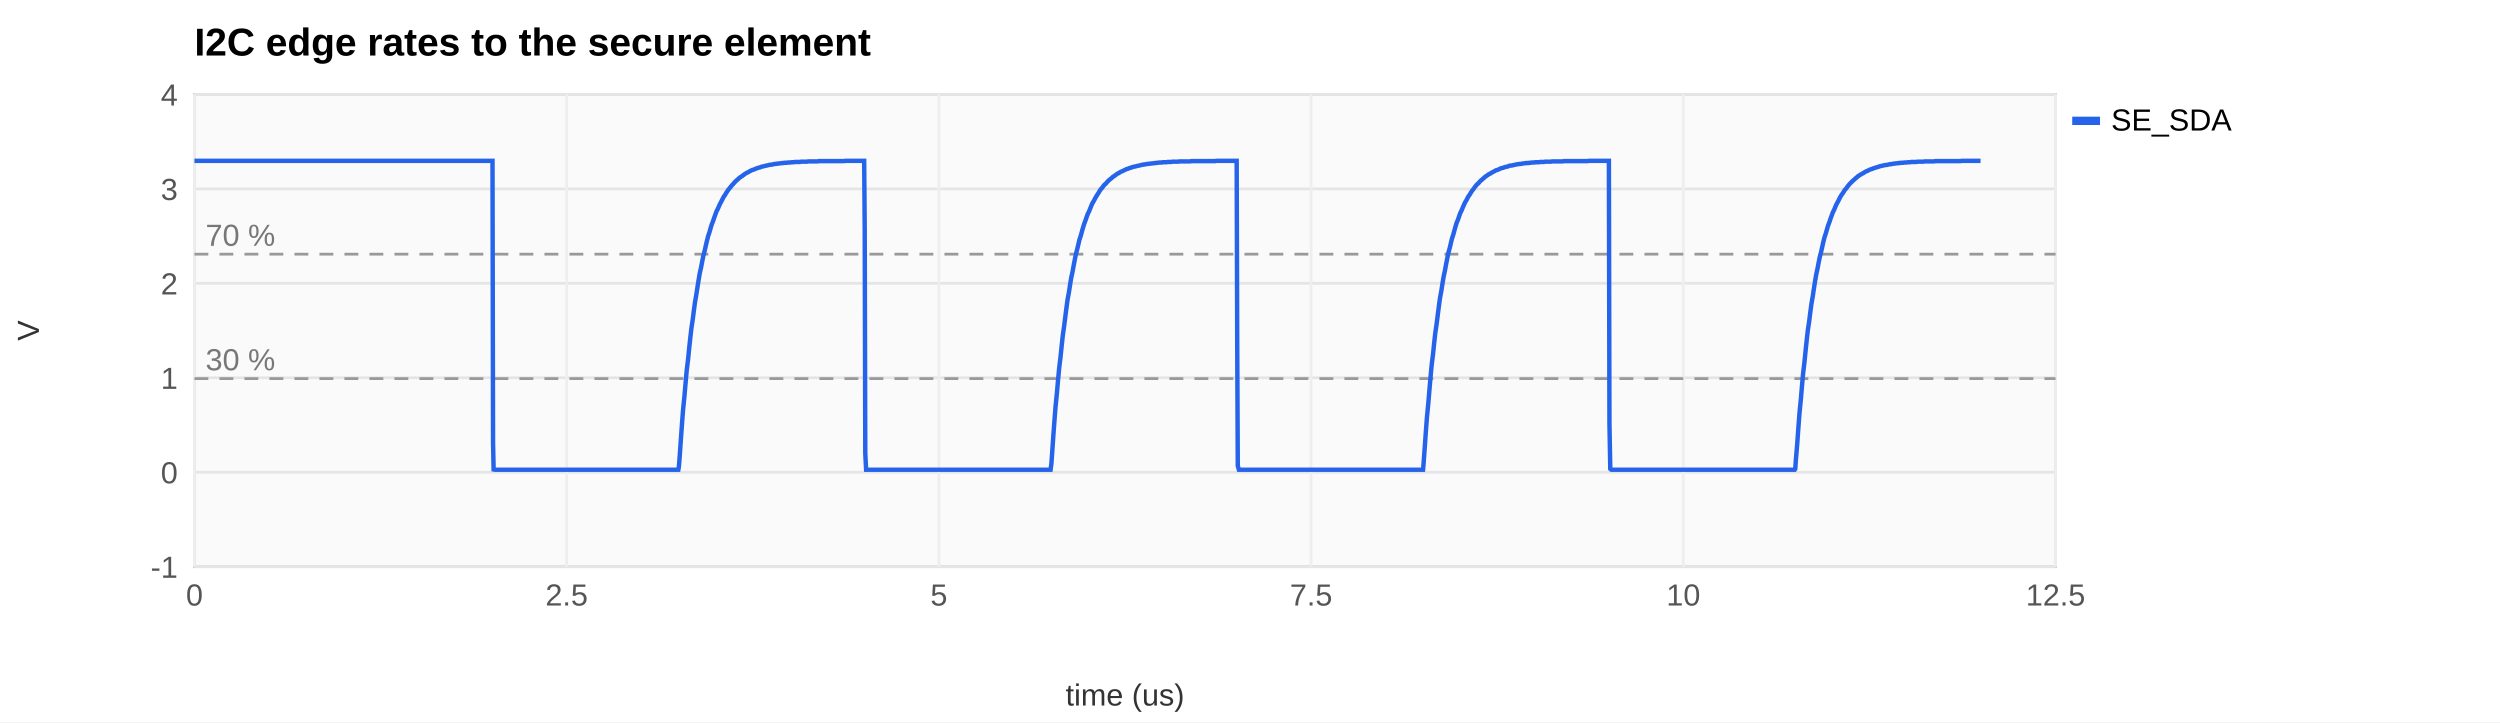
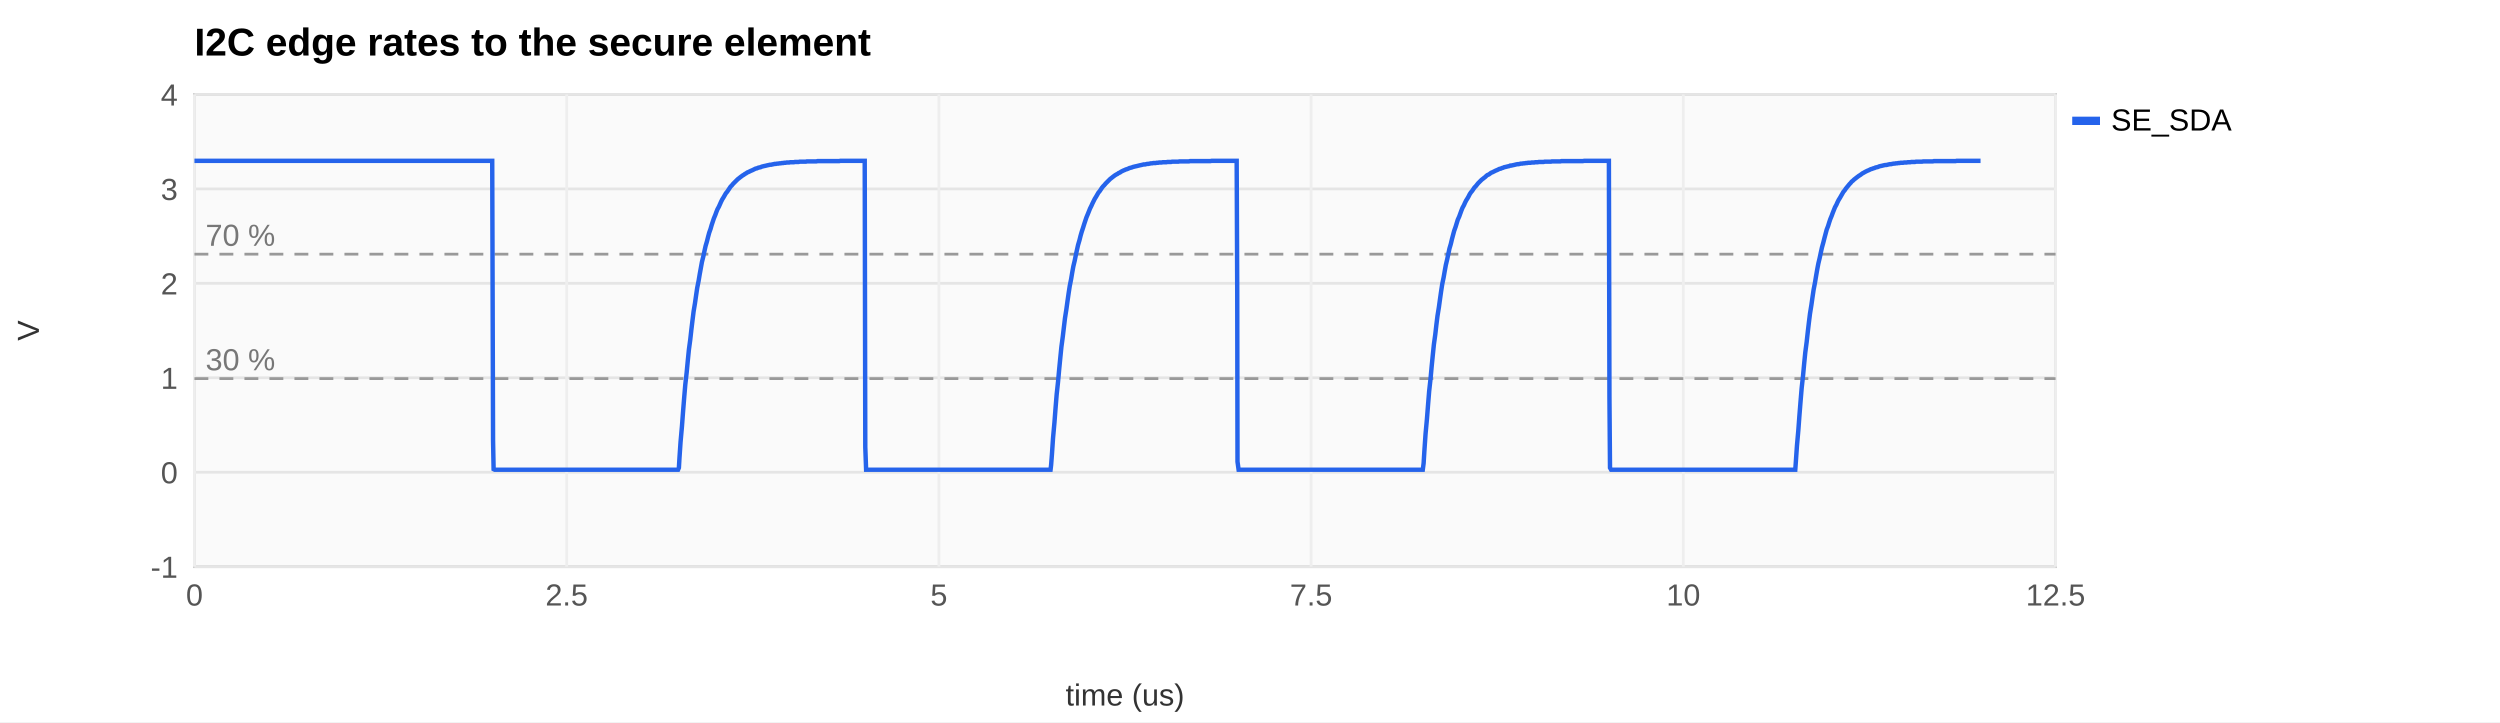
<svg xmlns="http://www.w3.org/2000/svg" width="900" height="260" font-family="Segoe UI,Arial,sans-serif" font-size="11">
  <rect width="100%" height="100%" fill="white" />
  <text x="70" y="20" font-size="14" font-weight="600">I2C edge rates to the secure element</text>
  <rect x="70" y="34" width="670" height="170" fill="#fafafa" stroke="#ccc" />
  <line x1="70" x2="740" y1="204.0" y2="204.0" stroke="#e5e5e5" />
  <text x="64" y="208.0" text-anchor="end" fill="#555">-1</text>
  <line x1="70" x2="740" y1="170.0" y2="170.0" stroke="#e5e5e5" />
  <text x="64" y="174.0" text-anchor="end" fill="#555">0</text>
  <line x1="70" x2="740" y1="136.0" y2="136.0" stroke="#e5e5e5" />
  <text x="64" y="140.0" text-anchor="end" fill="#555">1</text>
  <line x1="70" x2="740" y1="102.0" y2="102.0" stroke="#e5e5e5" />
  <text x="64" y="106.0" text-anchor="end" fill="#555">2</text>
  <line x1="70" x2="740" y1="68.0" y2="68.0" stroke="#e5e5e5" />
  <text x="64" y="72.0" text-anchor="end" fill="#555">3</text>
  <line x1="70" x2="740" y1="34.0" y2="34.0" stroke="#e5e5e5" />
  <text x="64" y="38.0" text-anchor="end" fill="#555">4</text>
  <line x1="70.0" x2="70.0" y1="34" y2="204" stroke="#eee" />
  <text x="70.0" y="218" text-anchor="middle" fill="#555">0</text>
  <line x1="204.0" x2="204.0" y1="34" y2="204" stroke="#eee" />
  <text x="204.0" y="218" text-anchor="middle" fill="#555">2.5</text>
  <line x1="338.0" x2="338.0" y1="34" y2="204" stroke="#eee" />
  <text x="338.0" y="218" text-anchor="middle" fill="#555">5</text>
  <line x1="472.0" x2="472.0" y1="34" y2="204" stroke="#eee" />
  <text x="472.0" y="218" text-anchor="middle" fill="#555">7.5</text>
  <line x1="606.0" x2="606.0" y1="34" y2="204" stroke="#eee" />
  <text x="606.0" y="218" text-anchor="middle" fill="#555">10</text>
  <line x1="740.0" x2="740.0" y1="34" y2="204" stroke="#eee" />
  <text x="740.0" y="218" text-anchor="middle" fill="#555">12.5</text>
  <text x="14" y="119.0" transform="rotate(-90 14 119.0)" text-anchor="middle" fill="#333">V</text>
  <line x1="70" x2="740" y1="91.5" y2="91.5" stroke="#999" stroke-dasharray="5,4" />
  <text x="74" y="88.5" fill="#777">70 %</text>
  <line x1="70" x2="740" y1="136.3" y2="136.3" stroke="#999" stroke-dasharray="5,4" />
  <text x="74" y="133.3" fill="#777">30 %</text>
-   <polyline fill="none" stroke="#2563eb" stroke-width="1.6" points="70.0,57.9 70.0,57.9 70.2,57.9 70.6,57.9 71.1,57.9 71.5,57.9 71.9,57.9 72.4,57.9 72.8,57.9 73.2,57.9 73.7,57.9 74.1,57.9 74.5,57.9 74.9,57.9 75.4,57.9 75.8,57.9 76.2,57.9 76.7,57.9 77.1,57.9 77.5,57.9 77.9,57.9 78.4,57.9 78.8,57.9 79.2,57.9 79.7,57.9 80.1,57.9 80.5,57.9 80.9,57.9 81.4,57.9 81.8,57.9 82.2,57.9 82.7,57.9 83.1,57.9 83.5,57.9 83.9,57.9 84.4,57.9 84.8,57.9 85.2,57.9 85.7,57.9 86.1,57.9 86.5,57.9 86.9,57.9 87.4,57.9 87.8,57.9 88.2,57.9 88.7,57.9 89.1,57.9 89.5,57.9 89.9,57.9 90.4,57.9 90.8,57.9 91.2,57.9 91.7,57.9 92.1,57.9 92.5,57.9 92.9,57.9 93.4,57.9 93.8,57.9 94.2,57.9 94.7,57.9 95.1,57.9 95.5,57.9 95.9,57.9 96.4,57.9 96.8,57.9 97.2,57.9 97.7,57.9 98.1,57.9 98.5,57.9 99.0,57.9 99.4,57.9 99.8,57.9 100.2,57.9 100.7,57.9 101.1,57.9 101.5,57.9 102.0,57.9 102.4,57.9 102.8,57.9 103.2,57.9 103.7,57.9 104.1,57.9 104.5,57.9 105.0,57.9 105.4,57.9 105.8,57.9 106.2,57.9 106.7,57.9 107.1,57.9 107.5,57.9 108.0,57.9 108.4,57.9 108.8,57.9 109.2,57.9 109.7,57.9 110.1,57.9 110.5,57.9 111.0,57.9 111.4,57.9 111.8,57.9 112.2,57.9 112.7,57.9 113.1,57.9 113.5,57.9 114.0,57.9 114.4,57.9 114.8,57.9 115.2,57.9 115.7,57.9 116.1,57.9 116.5,57.9 117.0,57.9 117.4,57.9 117.8,57.9 118.2,57.9 118.7,57.9 119.1,57.9 119.5,57.9 120.0,57.9 120.4,57.9 120.8,57.9 121.2,57.9 121.7,57.9 122.1,57.9 122.5,57.9 123.0,57.9 123.4,57.9 123.8,57.9 124.2,57.9 124.7,57.9 125.1,57.9 125.5,57.9 126.0,57.9 126.4,57.9 126.8,57.9 127.3,57.9 127.7,57.9 128.1,57.9 128.5,57.9 129.0,57.9 129.4,57.9 129.8,57.9 130.3,57.9 130.7,57.9 131.1,57.9 131.5,57.9 132.0,57.9 132.4,57.9 132.8,57.9 133.3,57.9 133.7,57.9 134.1,57.9 134.5,57.9 135.0,57.9 135.4,57.9 135.8,57.9 136.3,57.9 136.7,57.9 137.1,57.9 137.5,57.9 138.0,57.9 138.4,57.9 138.8,57.9 139.3,57.9 139.7,57.9 140.1,57.9 140.5,57.9 141.0,57.9 141.4,57.9 141.8,57.9 142.3,57.9 142.7,57.9 143.1,57.9 143.5,57.9 144.0,57.9 144.4,57.9 144.8,57.9 145.3,57.9 145.7,57.9 146.1,57.9 146.5,57.9 147.0,57.9 147.4,57.9 147.8,57.9 148.3,57.9 148.7,57.9 149.1,57.9 149.5,57.9 150.0,57.9 150.4,57.9 150.8,57.9 151.3,57.9 151.7,57.9 152.1,57.9 152.6,57.9 153.0,57.9 153.4,57.9 153.8,57.9 154.3,57.9 154.7,57.9 155.1,57.9 155.6,57.9 156.0,57.9 156.4,57.9 156.8,57.9 157.3,57.9 157.7,57.9 158.1,57.9 158.6,57.9 159.0,57.9 159.4,57.9 159.8,57.9 160.3,57.9 160.7,57.9 161.1,57.9 161.6,57.9 162.0,57.9 162.4,57.9 162.8,57.9 163.3,57.9 163.7,57.9 164.1,57.9 164.6,57.9 165.0,57.9 165.4,57.9 165.8,57.9 166.3,57.9 166.7,57.9 167.1,57.9 167.6,57.9 168.0,57.9 168.4,57.9 168.8,57.9 169.3,57.9 169.7,57.9 170.1,57.9 170.6,57.9 171.0,57.9 171.4,57.9 171.8,57.9 172.3,57.9 172.7,57.9 173.1,57.9 173.6,57.9 174.0,57.9 174.4,57.9 174.8,57.9 175.3,57.9 175.7,57.9 176.1,57.9 176.6,57.9 177.0,57.9 177.3,57.9 177.5,159.4 177.7,169.0 178.2,169.1 178.6,169.1 179.0,169.1 179.5,169.1 179.9,169.1 180.3,169.1 180.7,169.1 181.2,169.1 181.6,169.1 182.0,169.1 182.5,169.1 182.9,169.1 183.3,169.1 183.7,169.1 184.2,169.1 184.6,169.1 185.0,169.1 185.5,169.1 185.9,169.1 186.3,169.1 186.7,169.1 187.2,169.1 187.6,169.1 188.0,169.1 188.5,169.1 188.9,169.1 189.3,169.1 189.7,169.1 190.2,169.1 190.6,169.1 191.0,169.1 191.5,169.1 191.9,169.1 192.3,169.1 192.7,169.1 193.2,169.1 193.6,169.1 194.0,169.1 194.5,169.1 194.9,169.1 195.3,169.1 195.8,169.1 196.2,169.1 196.6,169.1 197.0,169.1 197.5,169.1 197.9,169.1 198.3,169.1 198.8,169.1 199.2,169.1 199.6,169.1 200.0,169.1 200.5,169.1 200.9,169.1 201.3,169.1 201.8,169.1 202.2,169.1 202.6,169.1 203.0,169.1 203.5,169.1 203.9,169.1 204.3,169.1 204.8,169.1 205.2,169.1 205.6,169.1 206.0,169.1 206.5,169.1 206.9,169.1 207.3,169.1 207.8,169.1 208.2,169.1 208.6,169.1 209.0,169.1 209.5,169.1 209.9,169.1 210.3,169.1 210.8,169.1 211.2,169.1 211.6,169.1 212.0,169.1 212.5,169.1 212.9,169.1 213.3,169.1 213.8,169.1 214.2,169.1 214.6,169.1 215.0,169.1 215.5,169.1 215.9,169.1 216.3,169.1 216.8,169.1 217.2,169.1 217.6,169.1 218.0,169.1 218.5,169.1 218.9,169.1 219.3,169.1 219.8,169.1 220.2,169.1 220.6,169.1 221.1,169.1 221.5,169.1 221.9,169.1 222.3,169.1 222.8,169.1 223.2,169.1 223.6,169.1 224.1,169.1 224.5,169.1 224.9,169.1 225.3,169.1 225.8,169.1 226.2,169.1 226.6,169.1 227.1,169.1 227.5,169.1 227.9,169.1 228.3,169.1 228.8,169.1 229.2,169.1 229.6,169.1 230.1,169.1 230.5,169.1 230.9,169.1 231.3,169.1 231.8,169.1 232.2,169.1 232.6,169.1 233.1,169.1 233.5,169.1 233.9,169.1 234.3,169.1 234.8,169.1 235.2,169.1 235.6,169.1 236.1,169.1 236.5,169.1 236.9,169.1 237.3,169.1 237.8,169.1 238.2,169.1 238.6,169.1 239.1,169.1 239.5,169.1 239.9,169.1 240.3,169.1 240.8,169.1 241.2,169.1 241.6,169.1 242.1,169.1 242.5,169.1 242.9,169.1 243.3,169.1 243.8,169.1 244.2,169.1 244.4,168.0 244.7,164.2 245.1,158.4 245.5,152.8 245.9,147.6 246.4,142.6 246.8,138.0 247.2,133.5 247.7,129.4 248.1,125.4 248.5,121.7 248.9,118.2 249.4,114.9 249.8,111.7 250.2,108.8 250.7,105.9 251.1,103.3 251.5,100.8 251.9,98.4 252.4,96.2 252.8,94.1 253.2,92.1 253.7,90.2 254.1,88.4 254.5,86.7 254.9,85.1 255.4,83.6 255.8,82.2 256.2,80.9 256.7,79.6 257.1,78.4 257.5,77.3 257.9,76.2 258.4,75.2 258.8,74.3 259.2,73.4 259.7,72.5 260.1,71.7 260.5,70.9 261.0,70.2 261.4,69.5 261.8,68.9 262.2,68.3 262.7,67.7 263.1,67.2 263.5,66.7 264.0,66.2 264.4,65.7 264.8,65.3 265.2,64.9 265.7,64.5 266.1,64.1 266.5,63.8 267.0,63.5 267.4,63.2 267.8,62.9 268.2,62.6 268.7,62.3 269.1,62.1 269.5,61.9 270.0,61.6 270.4,61.4 270.8,61.2 271.2,61.1 271.7,60.9 272.1,60.7 272.5,60.6 273.0,60.4 273.4,60.3 273.8,60.2 274.2,60.0 274.7,59.9 275.1,59.8 275.5,59.7 276.0,59.6 276.4,59.5 276.8,59.4 277.2,59.3 277.7,59.3 278.1,59.2 278.5,59.1 279.0,59.0 279.4,59.0 279.8,58.9 280.2,58.9 280.7,58.8 281.1,58.8 281.5,58.7 282.0,58.7 282.4,58.6 282.8,58.6 283.2,58.6 283.7,58.5 284.1,58.5 284.5,58.5 285.0,58.4 285.4,58.4 285.8,58.4 286.2,58.3 286.7,58.3 287.1,58.3 287.5,58.3 288.0,58.3 288.4,58.2 288.8,58.2 289.3,58.2 289.7,58.2 290.1,58.2 290.5,58.2 291.0,58.1 291.4,58.1 291.8,58.1 292.3,58.1 292.7,58.1 293.1,58.1 293.5,58.1 294.0,58.1 294.4,58.1 294.8,58.0 295.3,58.0 295.7,58.0 296.1,58.0 296.5,58.0 297.0,58.0 297.4,58.0 297.8,58.0 298.3,58.0 298.7,58.0 299.1,58.0 299.5,58.0 300.0,58.0 300.4,58.0 300.8,58.0 301.3,58.0 301.7,58.0 302.1,58.0 302.5,58.0 303.0,58.0 303.4,58.0 303.8,58.0 304.3,57.9 304.7,57.9 305.1,57.9 305.5,57.9 306.0,57.9 306.4,57.9 306.8,57.9 307.3,57.9 307.7,57.9 308.1,57.9 308.5,57.9 309.0,57.9 309.4,57.9 309.8,57.9 310.3,57.9 310.7,57.9 311.1,57.9 311.3,82.9 311.5,163.2 311.8,169.1 312.3,169.1 312.7,169.1 313.1,169.1 313.6,169.1 314.0,169.1 314.4,169.1 314.9,169.1 315.3,169.1 315.7,169.1 316.1,169.1 316.6,169.1 317.0,169.1 317.4,169.1 317.9,169.1 318.3,169.1 318.7,169.1 319.1,169.1 319.6,169.1 320.0,169.1 320.4,169.1 320.9,169.1 321.3,169.1 321.7,169.1 322.1,169.1 322.6,169.1 323.0,169.1 323.4,169.1 323.9,169.1 324.3,169.1 324.7,169.1 325.1,169.1 325.6,169.1 326.0,169.1 326.4,169.1 326.9,169.1 327.3,169.1 327.7,169.1 328.1,169.1 328.6,169.1 329.0,169.1 329.4,169.1 329.9,169.1 330.3,169.1 330.7,169.1 331.1,169.1 331.6,169.1 332.0,169.1 332.4,169.1 332.9,169.1 333.3,169.1 333.7,169.1 334.1,169.1 334.6,169.1 335.0,169.1 335.4,169.1 335.9,169.1 336.3,169.1 336.7,169.1 337.1,169.1 337.6,169.1 338.0,169.1 338.4,169.1 338.9,169.1 339.3,169.1 339.7,169.1 340.1,169.1 340.6,169.1 341.0,169.1 341.4,169.1 341.9,169.1 342.3,169.1 342.7,169.1 343.2,169.1 343.6,169.1 344.0,169.1 344.4,169.1 344.9,169.1 345.3,169.1 345.7,169.1 346.2,169.1 346.6,169.1 347.0,169.1 347.4,169.1 347.9,169.1 348.3,169.1 348.7,169.1 349.2,169.1 349.6,169.1 350.0,169.1 350.4,169.1 350.9,169.1 351.3,169.1 351.7,169.1 352.2,169.1 352.6,169.1 353.0,169.1 353.4,169.1 353.9,169.1 354.3,169.1 354.7,169.1 355.2,169.1 355.6,169.1 356.0,169.1 356.4,169.1 356.9,169.1 357.3,169.1 357.7,169.1 358.2,169.1 358.6,169.1 359.0,169.1 359.4,169.1 359.9,169.1 360.3,169.1 360.7,169.1 361.2,169.1 361.6,169.1 362.0,169.1 362.4,169.1 362.9,169.1 363.3,169.1 363.7,169.1 364.2,169.1 364.6,169.1 365.0,169.1 365.4,169.1 365.9,169.1 366.3,169.1 366.7,169.1 367.2,169.1 367.6,169.1 368.0,169.1 368.5,169.1 368.9,169.1 369.3,169.1 369.7,169.1 370.2,169.1 370.6,169.1 371.0,169.1 371.5,169.1 371.9,169.1 372.3,169.1 372.7,169.1 373.2,169.1 373.6,169.1 374.0,169.1 374.5,169.1 374.9,169.1 375.3,169.1 375.7,169.1 376.2,169.1 376.6,169.1 377.0,169.1 377.5,169.1 377.9,169.1 378.2,169.1 378.5,166.9 378.8,162.7 379.2,156.9 379.6,151.5 380.0,146.3 380.5,141.4 380.9,136.8 381.3,132.5 381.8,128.4 382.2,124.5 382.6,120.8 383.1,117.3 383.5,114.1 383.9,111.0 384.3,108.0 384.8,105.3 385.2,102.7 385.6,100.2 386.1,97.9 386.5,95.7 386.9,93.6 387.3,91.6 387.8,89.7 388.2,88.0 388.6,86.3 389.1,84.8 389.5,83.3 389.9,81.9 390.3,80.6 390.8,79.3 391.2,78.1 391.6,77.0 392.1,76.0 392.5,75.0 392.9,74.0 393.3,73.1 393.8,72.3 394.2,71.5 394.6,70.8 395.1,70.0 395.5,69.4 395.9,68.7 396.3,68.1 396.8,67.6 397.2,67.0 397.6,66.5 398.1,66.1 398.5,65.6 398.9,65.2 399.3,64.8 399.8,64.4 400.2,64.1 400.6,63.7 401.1,63.4 401.5,63.1 401.9,62.8 402.3,62.5 402.8,62.3 403.2,62.0 403.6,61.8 404.1,61.6 404.5,61.4 404.9,61.2 405.3,61.0 405.8,60.8 406.2,60.7 406.6,60.5 407.1,60.4 407.5,60.2 407.9,60.1 408.3,60.0 408.8,59.9 409.2,59.8 409.6,59.7 410.1,59.6 410.5,59.5 410.9,59.4 411.4,59.3 411.8,59.2 412.2,59.2 412.6,59.1 413.1,59.0 413.5,59.0 413.9,58.9 414.4,58.9 414.8,58.8 415.2,58.8 415.6,58.7 416.1,58.7 416.5,58.6 416.9,58.6 417.4,58.5 417.8,58.5 418.2,58.5 418.6,58.4 419.1,58.4 419.5,58.4 419.9,58.4 420.4,58.3 420.8,58.3 421.2,58.3 421.6,58.3 422.1,58.2 422.5,58.2 422.9,58.2 423.4,58.2 423.8,58.2 424.2,58.2 424.6,58.1 425.1,58.1 425.5,58.1 425.9,58.1 426.4,58.1 426.8,58.1 427.2,58.1 427.6,58.1 428.1,58.1 428.5,58.1 428.9,58.0 429.4,58.0 429.8,58.0 430.2,58.0 430.6,58.0 431.1,58.0 431.5,58.0 431.9,58.0 432.4,58.0 432.8,58.0 433.2,58.0 433.6,58.0 434.1,58.0 434.5,58.0 434.9,58.0 435.4,58.0 435.8,58.0 436.2,58.0 436.7,58.0 437.1,58.0 437.5,58.0 437.9,57.9 438.4,57.9 438.8,57.9 439.2,57.9 439.7,57.9 440.1,57.9 440.5,57.9 440.9,57.9 441.4,57.9 441.8,57.9 442.2,57.9 442.7,57.9 443.1,57.9 443.5,57.9 443.9,57.9 444.4,57.9 444.8,57.9 445.2,57.9 445.4,124.3 445.6,167.7 446.0,169.1 446.4,169.1 446.8,169.1 447.2,169.1 447.7,169.1 448.1,169.1 448.5,169.1 449.0,169.1 449.4,169.1 449.8,169.1 450.2,169.1 450.7,169.1 451.1,169.1 451.5,169.1 452.0,169.1 452.4,169.1 452.8,169.1 453.2,169.1 453.7,169.1 454.1,169.1 454.5,169.1 455.0,169.1 455.4,169.1 455.8,169.1 456.2,169.1 456.7,169.1 457.1,169.1 457.5,169.1 458.0,169.1 458.4,169.1 458.8,169.1 459.2,169.1 459.7,169.1 460.1,169.1 460.5,169.1 461.0,169.1 461.4,169.1 461.8,169.1 462.3,169.1 462.7,169.1 463.1,169.1 463.5,169.1 464.0,169.1 464.4,169.1 464.8,169.1 465.3,169.1 465.7,169.1 466.1,169.1 466.5,169.1 467.0,169.1 467.4,169.1 467.8,169.1 468.3,169.1 468.7,169.1 469.1,169.1 469.5,169.1 470.0,169.1 470.4,169.1 470.8,169.1 471.3,169.1 471.7,169.1 472.1,169.1 472.5,169.1 473.0,169.1 473.4,169.1 473.8,169.1 474.3,169.1 474.7,169.1 475.1,169.1 475.5,169.1 476.0,169.1 476.4,169.1 476.8,169.1 477.3,169.1 477.7,169.1 478.1,169.1 478.5,169.1 479.0,169.1 479.4,169.1 479.8,169.1 480.3,169.1 480.7,169.1 481.1,169.1 481.5,169.1 482.0,169.1 482.4,169.1 482.8,169.1 483.3,169.1 483.7,169.1 484.1,169.1 484.5,169.1 485.0,169.1 485.4,169.1 485.8,169.1 486.3,169.1 486.7,169.1 487.1,169.1 487.5,169.1 488.0,169.1 488.4,169.1 488.8,169.1 489.3,169.1 489.7,169.1 490.1,169.1 490.6,169.1 491.0,169.1 491.4,169.1 491.8,169.1 492.3,169.1 492.7,169.1 493.1,169.1 493.6,169.1 494.0,169.1 494.4,169.1 494.8,169.1 495.3,169.1 495.7,169.1 496.1,169.1 496.6,169.1 497.0,169.1 497.4,169.1 497.8,169.1 498.3,169.1 498.7,169.1 499.1,169.1 499.6,169.1 500.0,169.1 500.4,169.1 500.8,169.1 501.3,169.1 501.7,169.1 502.1,169.1 502.6,169.1 503.0,169.1 503.4,169.1 503.8,169.1 504.3,169.1 504.7,169.1 505.1,169.1 505.6,169.1 506.0,169.1 506.4,169.1 506.8,169.1 507.3,169.1 507.7,169.1 508.1,169.1 508.6,169.1 509.0,169.1 509.4,169.1 509.8,169.1 510.3,169.1 510.7,169.1 511.1,169.1 511.6,169.1 512.0,169.1 512.3,169.1 512.5,166.7 512.9,161.2 513.3,155.5 513.7,150.2 514.2,145.1 514.6,140.3 515.0,135.7 515.4,131.4 515.9,127.4 516.3,123.5 516.7,119.9 517.2,116.5 517.6,113.3 518.0,110.2 518.4,107.3 518.9,104.6 519.3,102.0 519.7,99.6 520.2,97.3 520.6,95.1 521.0,93.1 521.4,91.1 521.9,89.3 522.3,87.6 522.7,85.9 523.2,84.4 523.6,82.9 524.0,81.5 524.4,80.2 524.9,79.0 525.3,77.8 525.7,76.7 526.2,75.7 526.6,74.7 527.0,73.8 527.4,72.9 527.9,72.1 528.3,71.3 528.7,70.6 529.2,69.9 529.6,69.2 530.0,68.6 530.5,68.0 530.9,67.4 531.3,66.9 531.7,66.4 532.2,66.0 532.6,65.5 533.0,65.1 533.5,64.7 533.9,64.3 534.3,64.0 534.7,63.6 535.2,63.3 535.6,63.0 536.0,62.7 536.5,62.5 536.9,62.2 537.3,62.0 537.7,61.8 538.2,61.5 538.6,61.3 539.0,61.2 539.5,61.0 539.9,60.8 540.3,60.6 540.7,60.5 541.2,60.4 541.6,60.2 542.0,60.1 542.5,60.0 542.9,59.9 543.3,59.7 543.7,59.6 544.2,59.6 544.6,59.5 545.0,59.4 545.5,59.3 545.9,59.2 546.3,59.1 546.7,59.1 547.2,59.0 547.6,59.0 548.0,58.9 548.5,58.8 548.9,58.8 549.3,58.7 549.7,58.7 550.2,58.7 550.6,58.6 551.0,58.6 551.5,58.5 551.9,58.5 552.3,58.5 552.7,58.4 553.2,58.4 553.6,58.4 554.0,58.4 554.5,58.3 554.9,58.3 555.3,58.3 555.8,58.3 556.2,58.2 556.6,58.2 557.0,58.2 557.5,58.2 557.9,58.2 558.3,58.2 558.8,58.1 559.2,58.1 559.6,58.1 560.0,58.1 560.5,58.1 560.9,58.1 561.3,58.1 561.8,58.1 562.2,58.1 562.6,58.1 563.0,58.0 563.5,58.0 563.9,58.0 564.3,58.0 564.8,58.0 565.2,58.0 565.6,58.0 566.0,58.0 566.5,58.0 566.9,58.0 567.3,58.0 567.8,58.0 568.2,58.0 568.6,58.0 569.0,58.0 569.5,58.0 569.9,58.0 570.3,58.0 570.8,58.0 571.2,58.0 571.6,58.0 572.0,57.9 572.5,57.9 572.9,57.9 573.3,57.9 573.8,57.9 574.2,57.9 574.6,57.9 575.0,57.9 575.5,57.9 575.9,57.9 576.3,57.9 576.8,57.9 577.2,57.9 577.6,57.9 578.0,57.9 578.5,57.9 578.9,57.9 579.2,57.9 579.4,152.5 579.7,168.8 580.1,169.1 580.5,169.1 580.9,169.1 581.3,169.1 581.8,169.1 582.2,169.1 582.6,169.1 583.1,169.1 583.5,169.1 583.9,169.1 584.4,169.1 584.8,169.1 585.2,169.1 585.6,169.1 586.1,169.1 586.5,169.1 586.9,169.1 587.4,169.1 587.8,169.1 588.2,169.1 588.6,169.1 589.1,169.1 589.5,169.1 589.9,169.1 590.4,169.1 590.8,169.1 591.2,169.1 591.6,169.1 592.1,169.1 592.5,169.1 592.9,169.1 593.4,169.1 593.8,169.1 594.2,169.1 594.6,169.1 595.1,169.1 595.5,169.1 595.9,169.1 596.4,169.1 596.8,169.1 597.2,169.1 597.6,169.1 598.1,169.1 598.5,169.1 598.9,169.1 599.4,169.1 599.8,169.1 600.2,169.1 600.6,169.1 601.1,169.1 601.5,169.1 601.9,169.1 602.4,169.1 602.8,169.1 603.2,169.1 603.6,169.1 604.1,169.1 604.5,169.1 604.9,169.1 605.4,169.1 605.8,169.1 606.2,169.1 606.6,169.1 607.1,169.1 607.5,169.1 607.9,169.1 608.4,169.1 608.8,169.1 609.2,169.1 609.7,169.1 610.1,169.1 610.5,169.1 610.9,169.1 611.4,169.1 611.8,169.1 612.2,169.1 612.7,169.1 613.1,169.1 613.5,169.1 613.9,169.1 614.4,169.1 614.8,169.1 615.2,169.1 615.7,169.1 616.1,169.1 616.5,169.1 616.9,169.1 617.4,169.1 617.8,169.1 618.2,169.1 618.7,169.1 619.1,169.1 619.5,169.1 619.9,169.1 620.4,169.1 620.8,169.1 621.2,169.1 621.7,169.1 622.1,169.1 622.5,169.1 622.9,169.1 623.4,169.1 623.8,169.1 624.2,169.1 624.7,169.1 625.1,169.1 625.5,169.1 625.9,169.1 626.4,169.1 626.8,169.1 627.2,169.1 627.7,169.1 628.1,169.1 628.5,169.1 628.9,169.1 629.4,169.1 629.8,169.1 630.2,169.1 630.7,169.1 631.1,169.1 631.5,169.1 631.9,169.1 632.4,169.1 632.8,169.1 633.2,169.1 633.7,169.1 634.1,169.1 634.5,169.1 634.9,169.1 635.4,169.1 635.8,169.1 636.2,169.1 636.7,169.1 637.1,169.1 637.5,169.1 638.0,169.1 638.4,169.1 638.8,169.1 639.2,169.1 639.7,169.1 640.1,169.1 640.5,169.1 641.0,169.1 641.4,169.1 641.8,169.1 642.2,169.1 642.7,169.1 643.1,169.1 643.5,169.1 644.0,169.1 644.4,169.1 644.8,169.1 645.2,169.1 645.7,169.1 646.1,169.1 646.3,168.8 646.5,165.7 647.0,159.8 647.4,154.2 647.8,148.9 648.3,143.8 648.7,139.1 649.1,134.6 649.6,130.4 650.0,126.4 650.4,122.6 650.8,119.0 651.3,115.7 651.7,112.5 652.1,109.5 652.6,106.6 653.0,103.9 653.4,101.4 653.8,99.0 654.3,96.7 654.7,94.6 655.1,92.6 655.6,90.7 656.0,88.9 656.4,87.1 656.8,85.5 657.3,84.0 657.7,82.6 658.1,81.2 658.6,79.9 659.0,78.7 659.4,77.6 659.8,76.5 660.3,75.5 660.7,74.5 661.1,73.6 661.6,72.7 662.0,71.9 662.4,71.1 662.8,70.4 663.3,69.7 663.7,69.1 664.1,68.4 664.6,67.9 665.0,67.3 665.4,66.8 665.8,66.3 666.3,65.8 666.7,65.4 667.1,65.0 667.6,64.6 668.0,64.2 668.4,63.9 668.8,63.5 669.3,63.2 669.7,62.9 670.1,62.7 670.6,62.4 671.0,62.2 671.4,61.9 671.8,61.7 672.3,61.5 672.7,61.3 673.1,61.1 673.6,60.9 674.0,60.8 674.4,60.6 674.8,60.5 675.3,60.3 675.7,60.2 676.1,60.1 676.6,59.9 677.0,59.8 677.4,59.7 677.9,59.6 678.3,59.5 678.7,59.4 679.1,59.4 679.6,59.3 680.0,59.2 680.4,59.1 680.9,59.1 681.3,59.0 681.7,58.9 682.1,58.9 682.6,58.8 683.0,58.8 683.4,58.7 683.9,58.7 684.3,58.6 684.7,58.6 685.1,58.6 685.6,58.5 686.0,58.5 686.4,58.5 686.9,58.4 687.3,58.4 687.7,58.4 688.1,58.3 688.6,58.3 689.0,58.3 689.4,58.3 689.9,58.3 690.3,58.2 690.7,58.2 691.1,58.2 691.6,58.2 692.0,58.2 692.4,58.2 692.9,58.1 693.3,58.1 693.7,58.1 694.1,58.1 694.6,58.1 695.0,58.1 695.4,58.1 695.9,58.1 696.3,58.1 696.7,58.0 697.1,58.0 697.6,58.0 698.0,58.0 698.4,58.0 698.9,58.0 699.3,58.0 699.7,58.0 700.1,58.0 700.6,58.0 701.0,58.0 701.4,58.0 701.9,58.0 702.3,58.0 702.7,58.0 703.2,58.0 703.6,58.0 704.0,58.0 704.4,58.0 704.9,58.0 705.3,58.0 705.7,58.0 706.2,57.9 706.6,57.9 707.0,57.9 707.4,57.9 707.9,57.9 708.3,57.9 708.7,57.9 709.2,57.9 709.6,57.9 710.0,57.9 710.4,57.9 710.9,57.9 711.3,57.9 711.7,57.9 712.2,57.9 712.6,57.9 713.0,57.9" />
+   <polyline fill="none" stroke="#2563eb" stroke-width="1.6" points="70.0,57.9 70.0,57.9 70.2,57.9 70.6,57.9 71.1,57.9 71.5,57.9 71.9,57.9 72.4,57.9 72.8,57.9 73.2,57.9 73.6,57.9 74.1,57.9 74.5,57.9 74.9,57.9 75.4,57.9 75.8,57.9 76.2,57.9 76.6,57.9 77.1,57.9 77.5,57.9 77.9,57.9 78.4,57.9 78.8,57.9 79.2,57.9 79.6,57.9 80.1,57.9 80.5,57.9 80.9,57.9 81.4,57.9 81.8,57.9 82.2,57.9 82.6,57.9 83.1,57.9 83.5,57.9 83.9,57.9 84.4,57.9 84.8,57.9 85.2,57.9 85.6,57.9 86.1,57.9 86.5,57.9 86.9,57.9 87.4,57.9 87.8,57.9 88.2,57.9 88.6,57.9 89.1,57.9 89.5,57.9 89.9,57.9 90.4,57.9 90.8,57.9 91.2,57.9 91.6,57.9 92.1,57.9 92.5,57.9 92.9,57.9 93.4,57.9 93.8,57.9 94.2,57.9 94.7,57.9 95.1,57.9 95.5,57.9 95.9,57.9 96.4,57.9 96.8,57.9 97.2,57.9 97.7,57.9 98.1,57.9 98.5,57.9 98.9,57.9 99.4,57.9 99.8,57.9 100.2,57.9 100.7,57.9 101.1,57.9 101.5,57.9 101.9,57.9 102.4,57.9 102.8,57.9 103.2,57.9 103.7,57.9 104.1,57.9 104.5,57.9 104.9,57.9 105.4,57.9 105.8,57.9 106.2,57.9 106.7,57.9 107.1,57.9 107.5,57.9 107.9,57.9 108.4,57.9 108.8,57.9 109.2,57.9 109.7,57.9 110.1,57.9 110.5,57.9 110.9,57.9 111.4,57.9 111.8,57.9 112.2,57.9 112.7,57.9 113.1,57.9 113.5,57.9 113.9,57.9 114.4,57.9 114.8,57.9 115.2,57.9 115.7,57.9 116.1,57.9 116.5,57.9 116.9,57.9 117.4,57.9 117.8,57.9 118.2,57.9 118.7,57.9 119.1,57.9 119.5,57.9 120.0,57.9 120.4,57.9 120.8,57.9 121.2,57.9 121.7,57.9 122.1,57.9 122.5,57.9 123.0,57.9 123.4,57.9 123.8,57.9 124.2,57.9 124.7,57.9 125.1,57.9 125.5,57.9 126.0,57.9 126.4,57.9 126.8,57.9 127.2,57.9 127.7,57.9 128.1,57.9 128.5,57.9 129.0,57.9 129.4,57.9 129.8,57.9 130.2,57.9 130.7,57.9 131.1,57.9 131.5,57.9 132.0,57.9 132.4,57.9 132.8,57.9 133.2,57.9 133.7,57.9 134.1,57.9 134.5,57.9 135.0,57.9 135.4,57.9 135.8,57.9 136.2,57.9 136.7,57.9 137.1,57.9 137.5,57.9 138.0,57.9 138.4,57.9 138.8,57.9 139.2,57.9 139.7,57.9 140.1,57.9 140.5,57.9 141.0,57.9 141.4,57.9 141.8,57.9 142.2,57.9 142.7,57.9 143.1,57.9 143.5,57.9 144.0,57.9 144.4,57.9 144.8,57.9 145.2,57.9 145.7,57.9 146.1,57.9 146.5,57.9 147.0,57.9 147.4,57.9 147.8,57.9 148.3,57.9 148.7,57.9 149.1,57.9 149.5,57.9 150.0,57.9 150.4,57.9 150.8,57.9 151.3,57.9 151.7,57.9 152.1,57.9 152.5,57.9 153.0,57.9 153.4,57.9 153.8,57.9 154.3,57.9 154.7,57.9 155.1,57.9 155.5,57.9 156.0,57.9 156.4,57.9 156.8,57.9 157.3,57.9 157.7,57.9 158.1,57.9 158.5,57.9 159.0,57.9 159.4,57.9 159.8,57.9 160.3,57.9 160.7,57.9 161.1,57.9 161.5,57.9 162.0,57.9 162.4,57.9 162.8,57.9 163.3,57.9 163.7,57.9 164.1,57.9 164.5,57.9 165.0,57.9 165.4,57.9 165.8,57.9 166.3,57.9 166.7,57.9 167.1,57.9 167.5,57.9 168.0,57.9 168.4,57.9 168.8,57.9 169.3,57.9 169.7,57.9 170.1,57.9 170.5,57.9 171.0,57.9 171.4,57.9 171.8,57.9 172.3,57.9 172.7,57.9 173.1,57.9 173.6,57.9 174.0,57.9 174.4,57.9 174.8,57.9 175.3,57.9 175.7,57.9 176.1,57.9 176.6,57.9 177.0,57.9 177.2,57.9 177.5,158.6 177.7,168.9 178.1,169.1 178.5,169.1 179.0,169.1 179.4,169.1 179.8,169.1 180.3,169.1 180.7,169.1 181.1,169.1 181.5,169.1 182.0,169.1 182.4,169.1 182.8,169.1 183.3,169.1 183.7,169.1 184.1,169.1 184.5,169.1 185.0,169.1 185.4,169.1 185.8,169.1 186.3,169.1 186.7,169.1 187.1,169.1 187.6,169.1 188.0,169.1 188.4,169.1 188.8,169.1 189.3,169.1 189.7,169.1 190.1,169.1 190.6,169.1 191.0,169.1 191.4,169.1 191.8,169.1 192.3,169.1 192.7,169.1 193.1,169.1 193.6,169.1 194.0,169.1 194.4,169.1 194.8,169.1 195.3,169.1 195.7,169.1 196.1,169.1 196.6,169.1 197.0,169.1 197.4,169.1 197.8,169.1 198.3,169.1 198.7,169.1 199.1,169.1 199.6,169.1 200.0,169.1 200.4,169.1 200.8,169.1 201.3,169.1 201.7,169.1 202.1,169.1 202.6,169.1 203.0,169.1 203.4,169.1 203.8,169.1 204.3,169.1 204.7,169.1 205.1,169.1 205.6,169.1 206.0,169.1 206.4,169.1 206.8,169.1 207.3,169.1 207.7,169.1 208.1,169.1 208.6,169.1 209.0,169.1 209.4,169.1 209.8,169.1 210.3,169.1 210.7,169.1 211.1,169.1 211.6,169.1 212.0,169.1 212.4,169.1 212.8,169.1 213.3,169.1 213.7,169.1 214.1,169.1 214.6,169.1 215.0,169.1 215.4,169.1 215.9,169.1 216.3,169.1 216.7,169.1 217.1,169.1 217.6,169.1 218.0,169.1 218.4,169.1 218.9,169.1 219.3,169.1 219.7,169.1 220.1,169.1 220.6,169.1 221.0,169.1 221.4,169.1 221.9,169.1 222.3,169.1 222.7,169.1 223.1,169.1 223.6,169.1 224.0,169.1 224.4,169.1 224.9,169.1 225.3,169.1 225.7,169.1 226.1,169.1 226.6,169.1 227.0,169.1 227.4,169.1 227.9,169.1 228.3,169.1 228.7,169.1 229.1,169.1 229.6,169.1 230.0,169.1 230.4,169.1 230.9,169.1 231.3,169.1 231.7,169.1 232.1,169.1 232.6,169.1 233.0,169.1 233.4,169.1 233.9,169.1 234.3,169.1 234.7,169.1 235.1,169.1 235.6,169.1 236.0,169.1 236.4,169.1 236.9,169.1 237.3,169.1 237.7,169.1 238.1,169.1 238.6,169.1 239.0,169.1 239.4,169.1 239.9,169.1 240.3,169.1 240.7,169.1 241.2,169.1 241.6,169.1 242.0,169.1 242.4,169.1 242.9,169.1 243.3,169.1 243.7,169.1 244.1,169.1 244.4,168.4 244.6,165.0 245.0,159.1 245.5,153.5 245.9,148.2 246.3,143.2 246.7,138.5 247.2,134.1 247.6,129.9 248.0,125.9 248.5,122.2 248.9,118.6 249.3,115.3 249.7,112.1 250.2,109.1 250.6,106.3 251.0,103.6 251.5,101.1 251.9,98.7 252.3,96.5 252.7,94.3 253.2,92.3 253.6,90.4 254.0,88.6 254.5,86.9 254.9,85.3 255.3,83.8 255.8,82.4 256.2,81.0 256.6,79.8 257.0,78.6 257.5,77.4 257.9,76.3 258.3,75.3 258.8,74.4 259.2,73.5 259.6,72.6 260.0,71.8 260.5,71.0 260.9,70.3 261.3,69.6 261.8,69.0 262.2,68.4 262.6,67.8 263.0,67.2 263.5,66.7 263.9,66.2 264.3,65.8 264.8,65.3 265.2,64.9 265.6,64.5 266.0,64.2 266.5,63.8 266.9,63.5 267.3,63.2 267.8,62.9 268.2,62.6 268.6,62.4 269.0,62.1 269.5,61.9 269.9,61.7 270.3,61.5 270.8,61.3 271.2,61.1 271.6,60.9 272.0,60.7 272.5,60.6 272.9,60.4 273.3,60.3 273.8,60.2 274.2,60.0 274.6,59.9 275.0,59.8 275.5,59.7 275.9,59.6 276.3,59.5 276.8,59.4 277.2,59.3 277.6,59.3 278.0,59.2 278.5,59.1 278.9,59.0 279.3,59.0 279.8,58.9 280.2,58.9 280.6,58.8 281.0,58.8 281.5,58.7 281.9,58.7 282.3,58.6 282.8,58.6 283.2,58.5 283.6,58.5 284.1,58.5 284.5,58.4 284.9,58.4 285.3,58.4 285.8,58.4 286.2,58.3 286.6,58.3 287.1,58.3 287.5,58.3 287.9,58.2 288.3,58.2 288.8,58.2 289.2,58.2 289.6,58.2 290.1,58.2 290.5,58.1 290.9,58.1 291.3,58.1 291.8,58.1 292.2,58.1 292.6,58.1 293.1,58.1 293.5,58.1 293.9,58.1 294.3,58.0 294.8,58.0 295.2,58.0 295.6,58.0 296.1,58.0 296.5,58.0 296.9,58.0 297.3,58.0 297.8,58.0 298.2,58.0 298.6,58.0 299.1,58.0 299.5,58.0 299.9,58.0 300.3,58.0 300.8,58.0 301.2,58.0 301.6,58.0 302.1,58.0 302.5,57.9 302.9,57.9 303.3,57.9 303.8,57.9 304.2,57.9 304.6,57.9 305.1,57.9 305.5,57.9 305.9,57.9 306.3,57.9 306.8,57.9 307.2,57.9 307.6,57.9 308.1,57.9 308.5,57.9 308.9,57.9 309.4,57.9 309.8,57.9 310.2,57.9 310.6,57.9 311.1,57.9 311.3,57.9 311.5,160.9 311.8,169.1 312.2,169.1 312.7,169.1 313.1,169.1 313.5,169.1 313.9,169.1 314.4,169.1 314.8,169.1 315.2,169.1 315.7,169.1 316.1,169.1 316.5,169.1 316.9,169.1 317.4,169.1 317.8,169.1 318.2,169.1 318.7,169.1 319.1,169.1 319.5,169.1 319.9,169.1 320.4,169.1 320.8,169.1 321.2,169.1 321.7,169.1 322.1,169.1 322.5,169.1 322.9,169.1 323.4,169.1 323.8,169.1 324.2,169.1 324.7,169.1 325.1,169.1 325.5,169.1 325.9,169.1 326.4,169.1 326.8,169.1 327.2,169.1 327.7,169.1 328.1,169.1 328.5,169.1 328.9,169.1 329.4,169.1 329.8,169.1 330.2,169.1 330.7,169.1 331.1,169.1 331.5,169.1 331.9,169.1 332.4,169.1 332.8,169.1 333.2,169.1 333.7,169.1 334.1,169.1 334.5,169.1 335.0,169.1 335.4,169.1 335.8,169.1 336.2,169.1 336.7,169.1 337.1,169.1 337.5,169.1 338.0,169.1 338.4,169.1 338.8,169.1 339.2,169.1 339.7,169.1 340.1,169.1 340.5,169.1 341.0,169.1 341.4,169.1 341.8,169.1 342.2,169.1 342.7,169.1 343.1,169.1 343.5,169.1 344.0,169.1 344.4,169.1 344.8,169.1 345.2,169.1 345.7,169.1 346.1,169.1 346.5,169.1 347.0,169.1 347.4,169.1 347.8,169.1 348.2,169.1 348.7,169.1 349.1,169.1 349.5,169.1 350.0,169.1 350.4,169.1 350.8,169.1 351.2,169.1 351.7,169.1 352.1,169.1 352.5,169.1 353.0,169.1 353.4,169.1 353.8,169.1 354.2,169.1 354.7,169.1 355.1,169.1 355.5,169.1 356.0,169.1 356.4,169.1 356.8,169.1 357.2,169.1 357.7,169.1 358.1,169.1 358.5,169.1 359.0,169.1 359.4,169.1 359.8,169.1 360.2,169.1 360.7,169.1 361.1,169.1 361.5,169.1 362.0,169.1 362.4,169.1 362.8,169.1 363.3,169.1 363.7,169.1 364.1,169.1 364.5,169.1 365.0,169.1 365.4,169.1 365.8,169.1 366.3,169.1 366.7,169.1 367.1,169.1 367.5,169.1 368.0,169.1 368.4,169.1 368.8,169.1 369.3,169.1 369.7,169.1 370.1,169.1 370.5,169.1 371.0,169.1 371.4,169.1 371.8,169.1 372.3,169.1 372.7,169.1 373.1,169.1 373.5,169.1 374.0,169.1 374.4,169.1 374.8,169.1 375.3,169.1 375.7,169.1 376.1,169.1 376.5,169.1 377.0,169.1 377.4,169.1 377.8,169.1 378.2,169.1 378.4,167.4 378.7,163.5 379.1,157.6 379.6,152.1 380.0,146.9 380.4,142.0 380.9,137.4 381.3,133.0 381.7,128.9 382.1,124.9 382.6,121.2 383.0,117.8 383.4,114.5 383.9,111.3 384.3,108.4 384.7,105.6 385.1,103.0 385.6,100.5 386.0,98.1 386.4,95.9 386.9,93.8 387.3,91.8 387.7,90.0 388.1,88.2 388.6,86.5 389.0,84.9 389.4,83.5 389.9,82.0 390.3,80.7 390.7,79.5 391.1,78.3 391.6,77.1 392.0,76.1 392.4,75.1 392.9,74.1 393.3,73.2 393.7,72.4 394.1,71.6 394.6,70.8 395.0,70.1 395.4,69.4 395.9,68.8 396.3,68.2 396.7,67.6 397.1,67.1 397.6,66.6 398.0,66.1 398.4,65.7 398.9,65.2 399.3,64.8 399.7,64.4 400.1,64.1 400.6,63.7 401.0,63.4 401.4,63.1 401.9,62.8 402.3,62.6 402.7,62.3 403.2,62.1 403.6,61.8 404.0,61.6 404.4,61.4 404.9,61.2 405.3,61.0 405.7,60.9 406.2,60.7 406.6,60.5 407.0,60.4 407.4,60.3 407.9,60.1 408.3,60.0 408.7,59.9 409.2,59.8 409.6,59.7 410.0,59.6 410.4,59.5 410.9,59.4 411.3,59.3 411.7,59.2 412.2,59.2 412.6,59.1 413.0,59.0 413.4,59.0 413.9,58.9 414.3,58.8 414.7,58.8 415.2,58.7 415.6,58.7 416.0,58.7 416.4,58.6 416.9,58.6 417.3,58.5 417.7,58.5 418.2,58.5 418.6,58.4 419.0,58.4 419.4,58.4 419.9,58.4 420.3,58.3 420.7,58.3 421.2,58.3 421.6,58.3 422.0,58.2 422.4,58.2 422.9,58.2 423.3,58.2 423.7,58.2 424.2,58.2 424.6,58.1 425.0,58.1 425.4,58.1 425.9,58.1 426.3,58.1 426.7,58.1 427.2,58.1 427.6,58.1 428.0,58.1 428.4,58.0 428.9,58.0 429.3,58.0 429.7,58.0 430.2,58.0 430.6,58.0 431.0,58.0 431.5,58.0 431.9,58.0 432.3,58.0 432.7,58.0 433.2,58.0 433.6,58.0 434.0,58.0 434.5,58.0 434.9,58.0 435.3,58.0 435.7,58.0 436.2,57.9 436.6,57.9 437.0,57.9 437.5,57.9 437.9,57.9 438.3,57.9 438.7,57.9 439.2,57.9 439.6,57.9 440.0,57.9 440.5,57.9 440.9,57.9 441.3,57.9 441.7,57.9 442.2,57.9 442.6,57.9 443.0,57.9 443.5,57.9 443.9,57.9 444.3,57.9 444.7,57.9 445.2,57.9 445.4,104.9 445.5,166.2 445.9,169.1 446.3,169.1 446.8,169.1 447.2,169.1 447.6,169.1 448.0,169.1 448.5,169.1 448.9,169.1 449.3,169.1 449.8,169.1 450.2,169.1 450.6,169.1 451.0,169.1 451.5,169.1 451.9,169.1 452.3,169.1 452.8,169.1 453.2,169.1 453.6,169.1 454.0,169.1 454.5,169.1 454.9,169.1 455.3,169.1 455.8,169.1 456.2,169.1 456.6,169.1 457.1,169.1 457.5,169.1 457.9,169.1 458.3,169.1 458.8,169.1 459.2,169.1 459.6,169.1 460.1,169.1 460.5,169.1 460.9,169.1 461.3,169.1 461.8,169.1 462.2,169.1 462.6,169.1 463.1,169.1 463.5,169.1 463.9,169.1 464.3,169.1 464.8,169.1 465.2,169.1 465.6,169.1 466.1,169.1 466.5,169.1 466.9,169.1 467.3,169.1 467.8,169.1 468.2,169.1 468.6,169.1 469.1,169.1 469.5,169.1 469.9,169.1 470.3,169.1 470.8,169.1 471.2,169.1 471.6,169.1 472.1,169.1 472.5,169.1 472.9,169.1 473.3,169.1 473.8,169.1 474.2,169.1 474.6,169.1 475.1,169.1 475.5,169.1 475.9,169.1 476.3,169.1 476.8,169.1 477.2,169.1 477.6,169.1 478.1,169.1 478.5,169.1 478.9,169.1 479.3,169.1 479.8,169.1 480.2,169.1 480.6,169.1 481.1,169.1 481.5,169.1 481.9,169.1 482.4,169.1 482.8,169.1 483.2,169.1 483.6,169.1 484.1,169.1 484.5,169.1 484.9,169.1 485.4,169.1 485.8,169.1 486.2,169.1 486.6,169.1 487.1,169.1 487.5,169.1 487.9,169.1 488.4,169.1 488.8,169.1 489.2,169.1 489.6,169.1 490.1,169.1 490.5,169.1 490.9,169.1 491.4,169.1 491.8,169.1 492.2,169.1 492.6,169.1 493.1,169.1 493.5,169.1 493.9,169.1 494.4,169.1 494.8,169.1 495.2,169.1 495.6,169.1 496.1,169.1 496.5,169.1 496.9,169.1 497.4,169.1 497.8,169.1 498.2,169.1 498.6,169.1 499.1,169.1 499.5,169.1 499.9,169.1 500.4,169.1 500.8,169.1 501.2,169.1 501.6,169.1 502.1,169.1 502.5,169.1 502.9,169.1 503.4,169.1 503.8,169.1 504.2,169.1 504.6,169.1 505.1,169.1 505.5,169.1 505.9,169.1 506.4,169.1 506.8,169.1 507.2,169.1 507.6,169.1 508.1,169.1 508.5,169.1 508.9,169.1 509.4,169.1 509.8,169.1 510.2,169.1 510.7,169.1 511.1,169.1 511.5,169.1 511.9,169.1 512.2,169.1 512.5,166.8 512.8,162.0 513.2,156.2 513.7,150.8 514.1,145.7 514.5,140.8 515.0,136.3 515.4,131.9 515.8,127.9 516.2,124.0 516.7,120.4 517.1,116.9 517.5,113.7 518.0,110.6 518.4,107.7 518.8,104.9 519.2,102.3 519.7,99.9 520.1,97.6 520.5,95.4 521.0,93.3 521.4,91.4 521.8,89.5 522.3,87.8 522.7,86.1 523.1,84.6 523.5,83.1 524.0,81.7 524.4,80.4 524.8,79.1 525.3,78.0 525.7,76.9 526.1,75.8 526.5,74.8 527.0,73.9 527.4,73.0 527.8,72.2 528.3,71.4 528.7,70.7 529.1,69.9 529.5,69.3 530.0,68.7 530.4,68.1 530.8,67.5 531.3,67.0 531.7,66.5 532.1,66.0 532.5,65.6 533.0,65.1 533.4,64.7 533.8,64.4 534.3,64.0 534.7,63.7 535.1,63.3 535.5,63.0 536.0,62.8 536.4,62.5 536.8,62.2 537.3,62.0 537.7,61.8 538.1,61.6 538.5,61.4 539.0,61.2 539.4,61.0 539.8,60.8 540.3,60.7 540.7,60.5 541.1,60.4 541.5,60.2 542.0,60.1 542.4,60.0 542.8,59.9 543.3,59.8 543.7,59.6 544.1,59.6 544.5,59.5 545.0,59.4 545.4,59.3 545.8,59.2 546.3,59.1 546.7,59.1 547.1,59.0 547.5,58.9 548.0,58.9 548.4,58.8 548.8,58.8 549.3,58.7 549.7,58.7 550.1,58.6 550.6,58.6 551.0,58.6 551.4,58.5 551.8,58.5 552.3,58.5 552.7,58.4 553.1,58.4 553.6,58.4 554.0,58.3 554.4,58.3 554.8,58.3 555.3,58.3 555.7,58.3 556.1,58.2 556.6,58.2 557.0,58.2 557.4,58.2 557.8,58.2 558.3,58.2 558.7,58.1 559.1,58.1 559.6,58.1 560.0,58.1 560.4,58.1 560.8,58.1 561.3,58.1 561.7,58.1 562.1,58.0 562.6,58.0 563.0,58.0 563.4,58.0 563.8,58.0 564.3,58.0 564.7,58.0 565.1,58.0 565.6,58.0 566.0,58.0 566.4,58.0 566.8,58.0 567.3,58.0 567.7,58.0 568.1,58.0 568.6,58.0 569.0,58.0 569.4,58.0 569.8,58.0 570.3,57.9 570.7,57.9 571.1,57.9 571.6,57.9 572.0,57.9 572.4,57.9 572.8,57.9 573.3,57.9 573.7,57.9 574.1,57.9 574.6,57.9 575.0,57.9 575.4,57.9 575.9,57.9 576.3,57.9 576.7,57.9 577.1,57.9 577.6,57.9 578.0,57.9 578.4,57.9 578.9,57.9 579.2,57.9 579.4,143.0 579.6,168.4 580.0,169.1 580.4,169.1 580.9,169.1 581.3,169.1 581.7,169.1 582.2,169.1 582.6,169.1 583.0,169.1 583.4,169.1 583.9,169.1 584.3,169.1 584.7,169.1 585.2,169.1 585.6,169.1 586.0,169.1 586.4,169.1 586.9,169.1 587.3,169.1 587.7,169.1 588.2,169.1 588.6,169.1 589.0,169.1 589.4,169.1 589.9,169.1 590.3,169.1 590.7,169.1 591.2,169.1 591.6,169.1 592.0,169.1 592.4,169.1 592.9,169.1 593.3,169.1 593.7,169.1 594.2,169.1 594.6,169.1 595.0,169.1 595.4,169.1 595.9,169.1 596.3,169.1 596.7,169.1 597.2,169.1 597.6,169.1 598.0,169.1 598.4,169.1 598.9,169.1 599.3,169.1 599.7,169.1 600.2,169.1 600.6,169.1 601.0,169.1 601.4,169.1 601.9,169.1 602.3,169.1 602.7,169.1 603.2,169.1 603.6,169.1 604.0,169.1 604.5,169.1 604.9,169.1 605.3,169.1 605.7,169.1 606.2,169.1 606.6,169.1 607.0,169.1 607.5,169.1 607.9,169.1 608.3,169.1 608.7,169.1 609.2,169.1 609.6,169.1 610.0,169.1 610.5,169.1 610.9,169.1 611.3,169.1 611.7,169.1 612.2,169.1 612.6,169.1 613.0,169.1 613.5,169.1 613.9,169.1 614.3,169.1 614.7,169.1 615.2,169.1 615.6,169.1 616.0,169.1 616.5,169.1 616.9,169.1 617.3,169.1 617.7,169.1 618.2,169.1 618.6,169.1 619.0,169.1 619.5,169.1 619.9,169.1 620.3,169.1 620.7,169.1 621.2,169.1 621.6,169.1 622.0,169.1 622.5,169.1 622.9,169.1 623.3,169.1 623.7,169.1 624.2,169.1 624.6,169.1 625.0,169.1 625.5,169.1 625.9,169.1 626.3,169.1 626.7,169.1 627.2,169.1 627.6,169.1 628.0,169.1 628.5,169.1 628.9,169.1 629.3,169.1 629.8,169.1 630.2,169.1 630.6,169.1 631.0,169.1 631.5,169.1 631.9,169.1 632.3,169.1 632.8,169.1 633.2,169.1 633.6,169.1 634.0,169.1 634.5,169.1 634.9,169.1 635.3,169.1 635.8,169.1 636.2,169.1 636.6,169.1 637.0,169.1 637.5,169.1 637.9,169.1 638.3,169.1 638.8,169.1 639.2,169.1 639.6,169.1 640.0,169.1 640.5,169.1 640.9,169.1 641.3,169.1 641.8,169.1 642.2,169.1 642.6,169.1 643.0,169.1 643.5,169.1 643.9,169.1 644.3,169.1 644.8,169.1 645.2,169.1 645.6,169.1 646.0,169.1 646.3,169.1 646.5,166.3 646.9,160.5 647.4,154.9 647.8,149.5 648.2,144.5 648.6,139.7 649.1,135.2 649.5,130.9 649.9,126.9 650.4,123.1 650.8,119.5 651.2,116.1 651.6,112.9 652.1,109.8 652.5,107.0 652.9,104.3 653.4,101.7 653.8,99.3 654.2,97.0 654.6,94.9 655.1,92.8 655.5,90.9 655.9,89.1 656.4,87.3 656.8,85.7 657.2,84.2 657.6,82.7 658.1,81.4 658.5,80.1 658.9,78.9 659.4,77.7 659.8,76.6 660.2,75.6 660.6,74.6 661.1,73.7 661.5,72.8 661.9,72.0 662.4,71.2 662.8,70.5 663.2,69.8 663.6,69.1 664.1,68.5 664.5,67.9 664.9,67.4 665.4,66.8 665.8,66.3 666.2,65.9 666.6,65.4 667.1,65.0 667.5,64.6 667.9,64.3 668.4,63.9 668.8,63.6 669.2,63.3 669.7,63.0 670.1,62.7 670.5,62.4 670.9,62.2 671.4,61.9 671.8,61.7 672.2,61.5 672.7,61.3 673.1,61.1 673.5,60.9 673.9,60.8 674.4,60.6 674.8,60.5 675.2,60.3 675.7,60.2 676.1,60.1 676.5,59.9 676.9,59.8 677.4,59.7 677.8,59.6 678.2,59.5 678.7,59.4 679.1,59.4 679.5,59.3 679.9,59.2 680.4,59.1 680.8,59.1 681.2,59.0 681.7,58.9 682.1,58.9 682.5,58.8 682.9,58.8 683.4,58.7 683.8,58.7 684.2,58.6 684.7,58.6 685.1,58.6 685.5,58.5 685.9,58.5 686.4,58.5 686.8,58.4 687.2,58.4 687.7,58.4 688.1,58.3 688.5,58.3 688.9,58.3 689.4,58.3 689.8,58.2 690.2,58.2 690.7,58.2 691.1,58.2 691.5,58.2 691.9,58.2 692.4,58.1 692.8,58.1 693.2,58.1 693.7,58.1 694.1,58.1 694.5,58.1 694.9,58.1 695.4,58.1 695.8,58.1 696.2,58.0 696.7,58.0 697.1,58.0 697.5,58.0 698.0,58.0 698.4,58.0 698.8,58.0 699.2,58.0 699.7,58.0 700.1,58.0 700.5,58.0 701.0,58.0 701.4,58.0 701.8,58.0 702.2,58.0 702.7,58.0 703.1,58.0 703.5,58.0 704.0,58.0 704.4,57.9 704.8,57.9 705.2,57.9 705.7,57.9 706.1,57.9 706.5,57.9 707.0,57.9 707.4,57.9 707.8,57.9 708.2,57.9 708.7,57.9 709.1,57.9 709.5,57.9 710.0,57.9 710.4,57.9 710.8,57.9 711.2,57.9 711.7,57.9 712.1,57.9 712.5,57.9 713.0,57.9" />
  <rect x="746" y="42" width="10" height="3" fill="#2563eb" />
  <text x="760" y="47">SE_SDA</text>
  <text x="405.0" y="254" text-anchor="middle" fill="#333">time (us)</text>
</svg>
